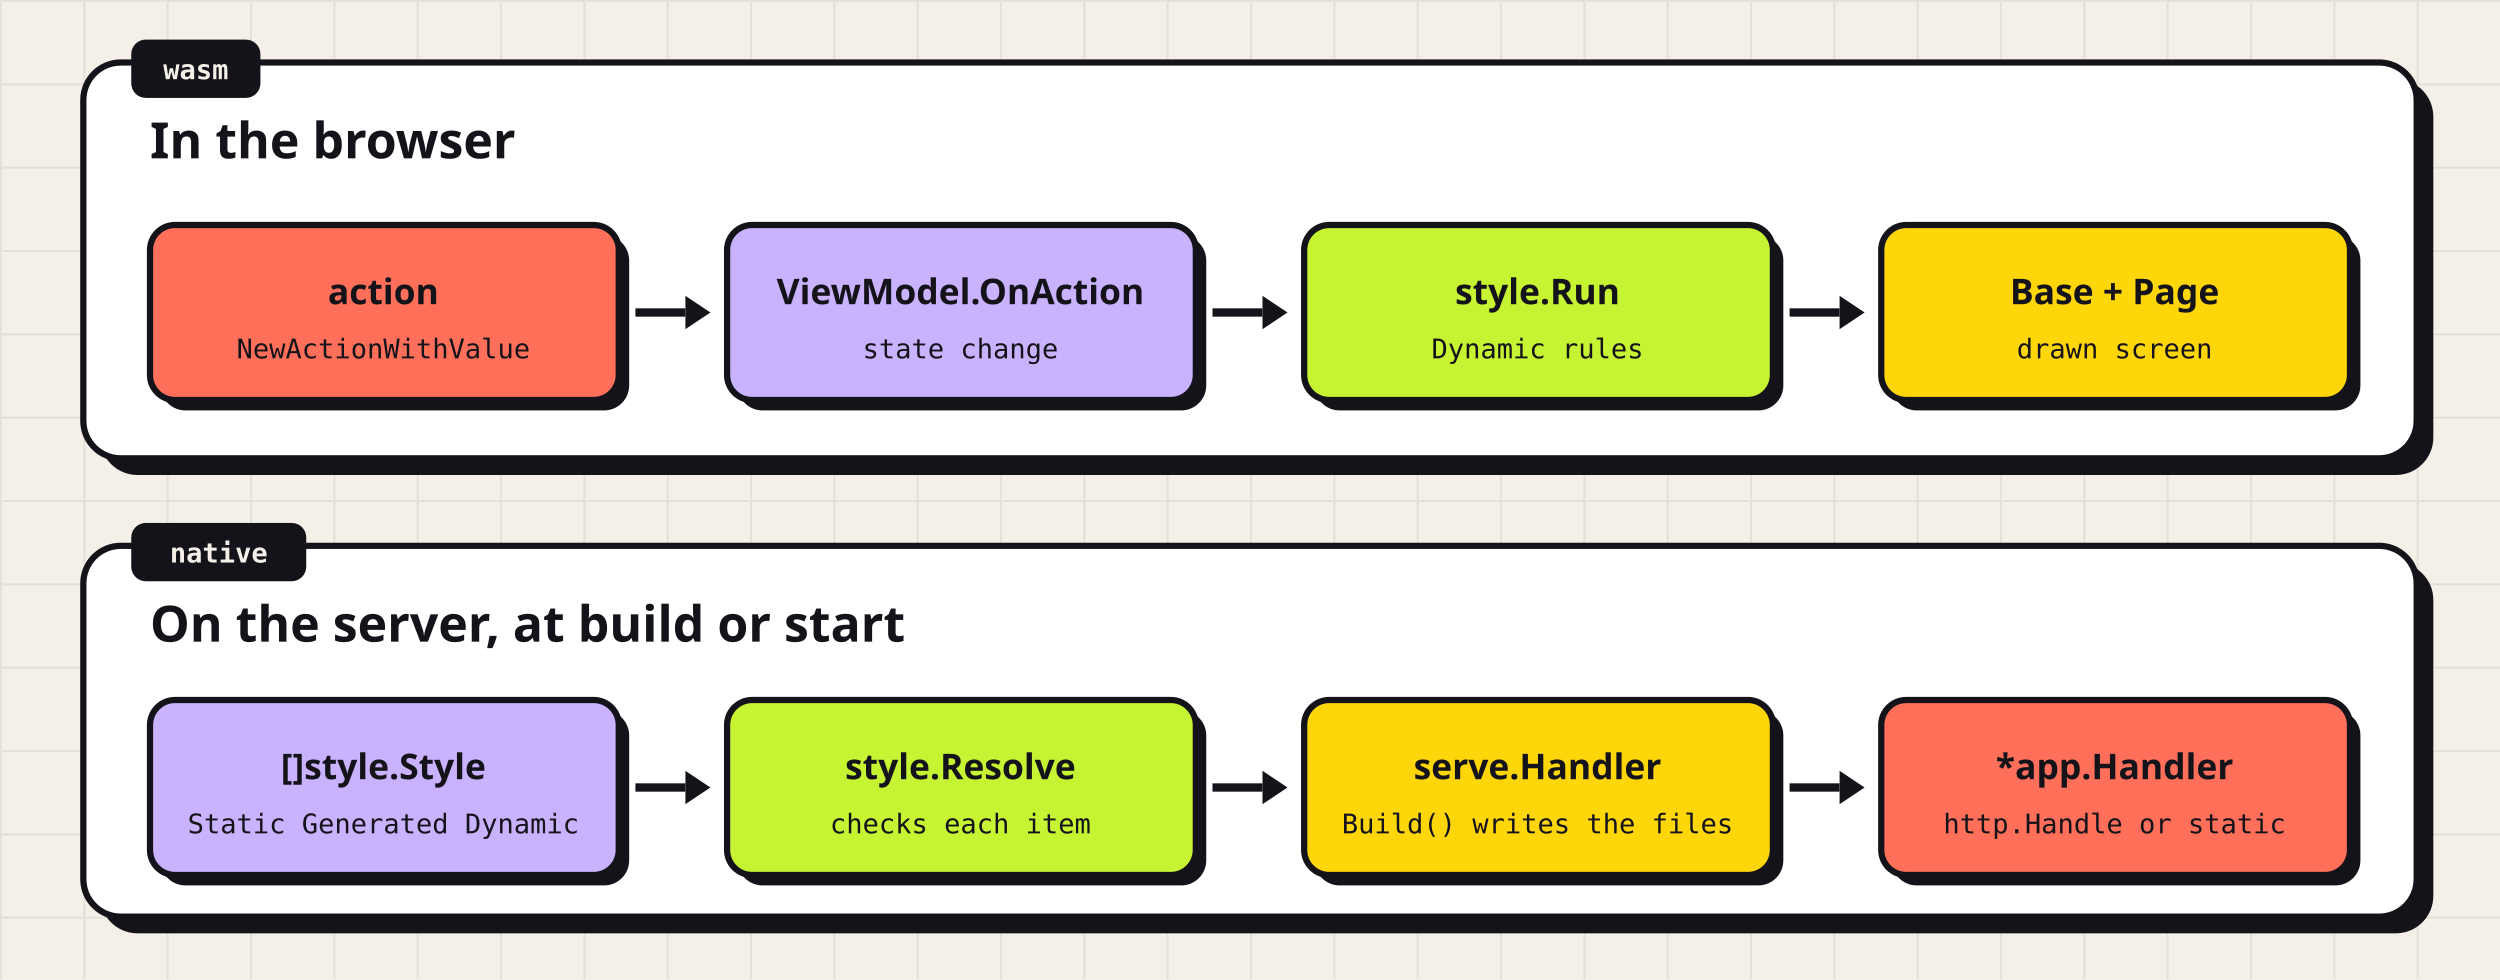
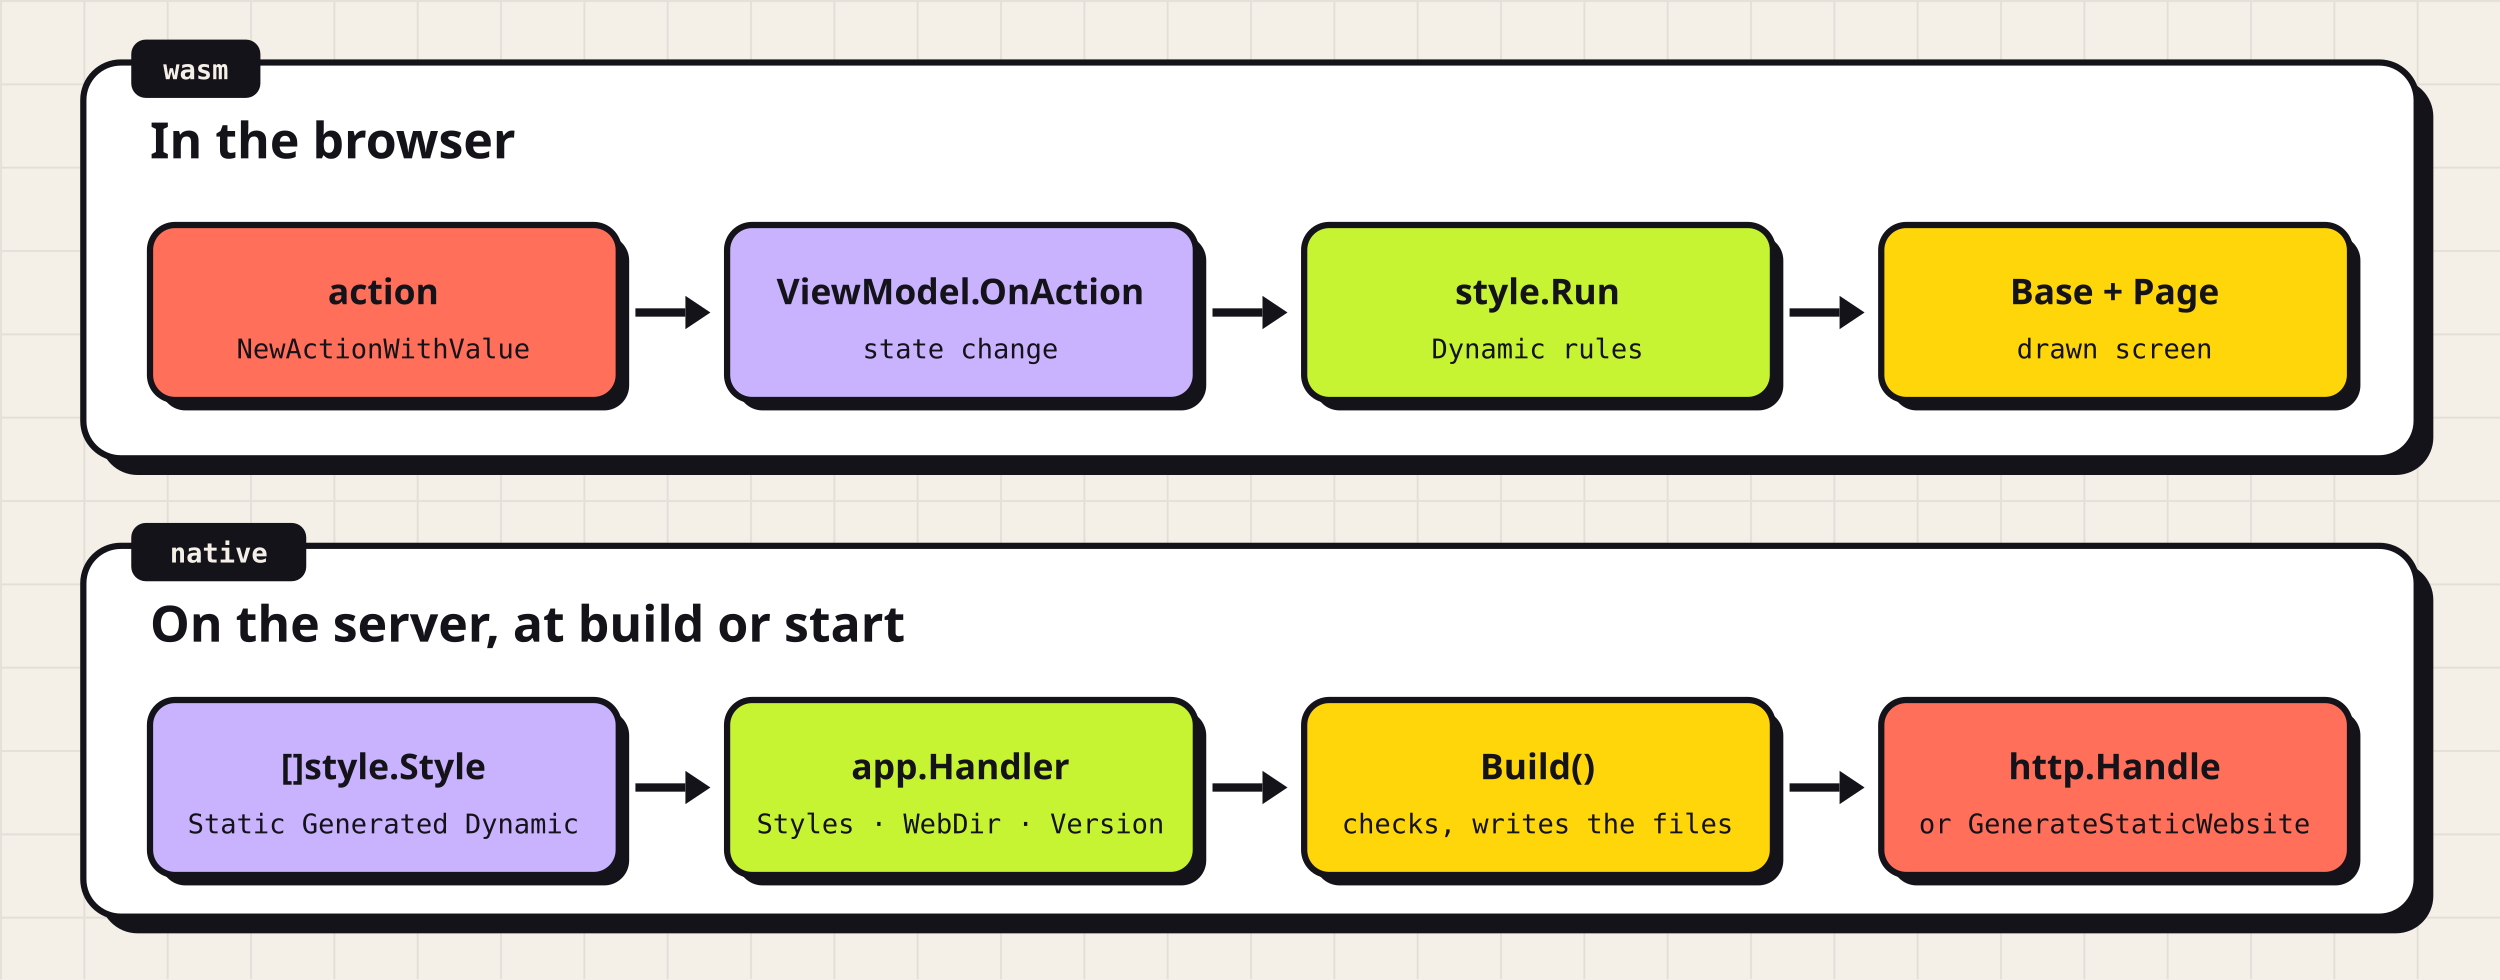
<svg xmlns="http://www.w3.org/2000/svg" viewBox="0 0 1200 470" width="1200" height="470" role="img" aria-label="How a WebGo app runs in the browser and on the server">
  <defs>
    <pattern id="g" width="40" height="40" patternUnits="userSpaceOnUse">
      <path d="M40 0H0V40" fill="none" stroke="rgba(21,19,26,0.07)" stroke-width="2" />
    </pattern>
  </defs>
  <rect width="1200" height="470" fill="#F4F0E8" />
  <rect width="1200" height="470" fill="url(#g)" />
  <g>
    <rect x="48" y="38" width="1120" height="190" rx="18" fill="#15131A" />
    <rect x="40" y="30" width="1120" height="190" rx="18" fill="#FFFFFF" stroke="#15131A" stroke-width="3" />
  </g>
  <rect x="64" y="20" width="60" height="26" rx="6" fill="#15131A" stroke="#15131A" stroke-width="2" />
  <text x="94.0" y="38" font-family="'JetBrains Mono',ui-monospace,SFMono-Regular,Menlo,Consolas,monospace" font-size="13" font-weight="700" fill="#F4F0E8" text-anchor="middle">wasm</text>
  <text x="72" y="76" font-family="'Bricolage Grotesque','Archivo','Arial Black',system-ui,sans-serif" font-size="24" font-weight="800" fill="#15131A" text-anchor="start">In the browser</text>
  <g>
    <rect x="77" y="113" width="225" height="84" rx="12" fill="#15131A" />
    <rect x="72" y="108" width="225" height="84" rx="12" fill="#FF6F59" stroke="#15131A" stroke-width="3" />
  </g>
  <text x="184" y="146" font-family="'Bricolage Grotesque','Archivo','Arial Black',system-ui,sans-serif" font-size="17" font-weight="800" fill="#15131A" text-anchor="middle">action</text>
  <text x="184" y="172" font-family="'JetBrains Mono',ui-monospace,SFMono-Regular,Menlo,Consolas,monospace" font-size="13" font-weight="500" fill="#15131A" text-anchor="middle">NewActionWithValue</text>
  <line x1="305" y1="150" x2="329.0" y2="150.0" stroke="#15131A" stroke-width="4" stroke-linecap="butt" />
  <polygon points="341,150 329.0,142.0 329.0,158.0" fill="#15131A" />
  <g>
    <rect x="354" y="113" width="225" height="84" rx="12" fill="#15131A" />
    <rect x="349" y="108" width="225" height="84" rx="12" fill="#C9B3FF" stroke="#15131A" stroke-width="3" />
  </g>
  <text x="461" y="146" font-family="'Bricolage Grotesque','Archivo','Arial Black',system-ui,sans-serif" font-size="17" font-weight="800" fill="#15131A" text-anchor="middle">ViewModel.OnAction</text>
  <text x="461" y="172" font-family="'JetBrains Mono',ui-monospace,SFMono-Regular,Menlo,Consolas,monospace" font-size="13" font-weight="500" fill="#15131A" text-anchor="middle">state change</text>
  <line x1="582" y1="150" x2="606.0" y2="150.0" stroke="#15131A" stroke-width="4" stroke-linecap="butt" />
  <polygon points="618,150 606.0,142.0 606.0,158.0" fill="#15131A" />
  <g>
    <rect x="631" y="113" width="225" height="84" rx="12" fill="#15131A" />
    <rect x="626" y="108" width="225" height="84" rx="12" fill="#C6F432" stroke="#15131A" stroke-width="3" />
  </g>
  <text x="738" y="146" font-family="'Bricolage Grotesque','Archivo','Arial Black',system-ui,sans-serif" font-size="17" font-weight="800" fill="#15131A" text-anchor="middle">style.Run</text>
  <text x="738" y="172" font-family="'JetBrains Mono',ui-monospace,SFMono-Regular,Menlo,Consolas,monospace" font-size="13" font-weight="500" fill="#15131A" text-anchor="middle">Dynamic rules</text>
  <line x1="859" y1="150" x2="883.0" y2="150.0" stroke="#15131A" stroke-width="4" stroke-linecap="butt" />
  <polygon points="895,150 883.0,142.0 883.0,158.0" fill="#15131A" />
  <g>
    <rect x="908" y="113" width="225" height="84" rx="12" fill="#15131A" />
    <rect x="903" y="108" width="225" height="84" rx="12" fill="#FFD60A" stroke="#15131A" stroke-width="3" />
  </g>
  <text x="1015" y="146" font-family="'Bricolage Grotesque','Archivo','Arial Black',system-ui,sans-serif" font-size="17" font-weight="800" fill="#15131A" text-anchor="middle">Base + Page</text>
  <text x="1015" y="172" font-family="'JetBrains Mono',ui-monospace,SFMono-Regular,Menlo,Consolas,monospace" font-size="13" font-weight="500" fill="#15131A" text-anchor="middle">drawn screen</text>
  <g>
    <rect x="48" y="270" width="1120" height="178" rx="18" fill="#15131A" />
    <rect x="40" y="262" width="1120" height="178" rx="18" fill="#FFFFFF" stroke="#15131A" stroke-width="3" />
  </g>
  <rect x="64" y="252" width="82" height="26" rx="6" fill="#15131A" stroke="#15131A" stroke-width="2" />
  <text x="105.0" y="270" font-family="'JetBrains Mono',ui-monospace,SFMono-Regular,Menlo,Consolas,monospace" font-size="13" font-weight="700" fill="#F4F0E8" text-anchor="middle">native</text>
  <text x="72" y="308" font-family="'Bricolage Grotesque','Archivo','Arial Black',system-ui,sans-serif" font-size="24" font-weight="800" fill="#15131A" text-anchor="start">On the server, at build or start</text>
  <g>
    <rect x="77" y="341" width="225" height="84" rx="12" fill="#15131A" />
    <rect x="72" y="336" width="225" height="84" rx="12" fill="#C9B3FF" stroke="#15131A" stroke-width="3" />
  </g>
  <text x="184" y="374" font-family="'Bricolage Grotesque','Archivo','Arial Black',system-ui,sans-serif" font-size="17" font-weight="800" fill="#15131A" text-anchor="middle">[]style.Style</text>
  <text x="184" y="400" font-family="'JetBrains Mono',ui-monospace,SFMono-Regular,Menlo,Consolas,monospace" font-size="13" font-weight="500" fill="#15131A" text-anchor="middle">Static  Generated  Dynamic</text>
  <line x1="305" y1="378" x2="329.0" y2="378.0" stroke="#15131A" stroke-width="4" stroke-linecap="butt" />
  <polygon points="341,378 329.0,370.0 329.0,386.0" fill="#15131A" />
  <g>
    <rect x="354" y="341" width="225" height="84" rx="12" fill="#15131A" />
    <rect x="349" y="336" width="225" height="84" rx="12" fill="#C6F432" stroke="#15131A" stroke-width="3" />
  </g>
-   <text x="461" y="374" font-family="'Bricolage Grotesque','Archivo','Arial Black',system-ui,sans-serif" font-size="17" font-weight="800" fill="#15131A" text-anchor="middle">style.Resolve</text>
-   <text x="461" y="400" font-family="'JetBrains Mono',ui-monospace,SFMono-Regular,Menlo,Consolas,monospace" font-size="13" font-weight="500" fill="#15131A" text-anchor="middle">checks each item</text>
+   <text x="461" y="374" font-family="'Bricolage Grotesque','Archivo','Arial Black',system-ui,sans-serif" font-size="17" font-weight="800" fill="#15131A" text-anchor="middle">app.Handler</text>
+   <text x="461" y="400" font-family="'JetBrains Mono',ui-monospace,SFMono-Regular,Menlo,Consolas,monospace" font-size="13" font-weight="500" fill="#15131A" text-anchor="middle">Styles · WebDir · Version</text>
  <line x1="582" y1="378" x2="606.0" y2="378.0" stroke="#15131A" stroke-width="4" stroke-linecap="butt" />
  <polygon points="618,378 606.0,370.0 606.0,386.0" fill="#15131A" />
  <g>
    <rect x="631" y="341" width="225" height="84" rx="12" fill="#15131A" />
    <rect x="626" y="336" width="225" height="84" rx="12" fill="#FFD60A" stroke="#15131A" stroke-width="3" />
  </g>
-   <text x="738" y="374" font-family="'Bricolage Grotesque','Archivo','Arial Black',system-ui,sans-serif" font-size="17" font-weight="800" fill="#15131A" text-anchor="middle">serve.Handler</text>
-   <text x="738" y="400" font-family="'JetBrains Mono',ui-monospace,SFMono-Regular,Menlo,Consolas,monospace" font-size="13" font-weight="500" fill="#15131A" text-anchor="middle">Build() writes the files</text>
+   <text x="738" y="374" font-family="'Bricolage Grotesque','Archivo','Arial Black',system-ui,sans-serif" font-size="17" font-weight="800" fill="#15131A" text-anchor="middle">Build()</text>
+   <text x="738" y="400" font-family="'JetBrains Mono',ui-monospace,SFMono-Regular,Menlo,Consolas,monospace" font-size="13" font-weight="500" fill="#15131A" text-anchor="middle">checks, writes the files</text>
  <line x1="859" y1="378" x2="883.0" y2="378.0" stroke="#15131A" stroke-width="4" stroke-linecap="butt" />
  <polygon points="895,378 883.0,370.0 883.0,386.0" fill="#15131A" />
  <g>
    <rect x="908" y="341" width="225" height="84" rx="12" fill="#15131A" />
    <rect x="903" y="336" width="225" height="84" rx="12" fill="#FF6F59" stroke="#15131A" stroke-width="3" />
  </g>
-   <text x="1015" y="374" font-family="'Bricolage Grotesque','Archivo','Arial Black',system-ui,sans-serif" font-size="17" font-weight="800" fill="#15131A" text-anchor="middle">*app.Handler</text>
-   <text x="1015" y="400" font-family="'JetBrains Mono',ui-monospace,SFMono-Regular,Menlo,Consolas,monospace" font-size="13" font-weight="500" fill="#15131A" text-anchor="middle">http.Handle or static</text>
+   <text x="1015" y="374" font-family="'Bricolage Grotesque','Archivo','Arial Black',system-ui,sans-serif" font-size="17" font-weight="800" fill="#15131A" text-anchor="middle">http.Handle</text>
+   <text x="1015" y="400" font-family="'JetBrains Mono',ui-monospace,SFMono-Regular,Menlo,Consolas,monospace" font-size="13" font-weight="500" fill="#15131A" text-anchor="middle">or GenerateStaticWebsite</text>
</svg>
